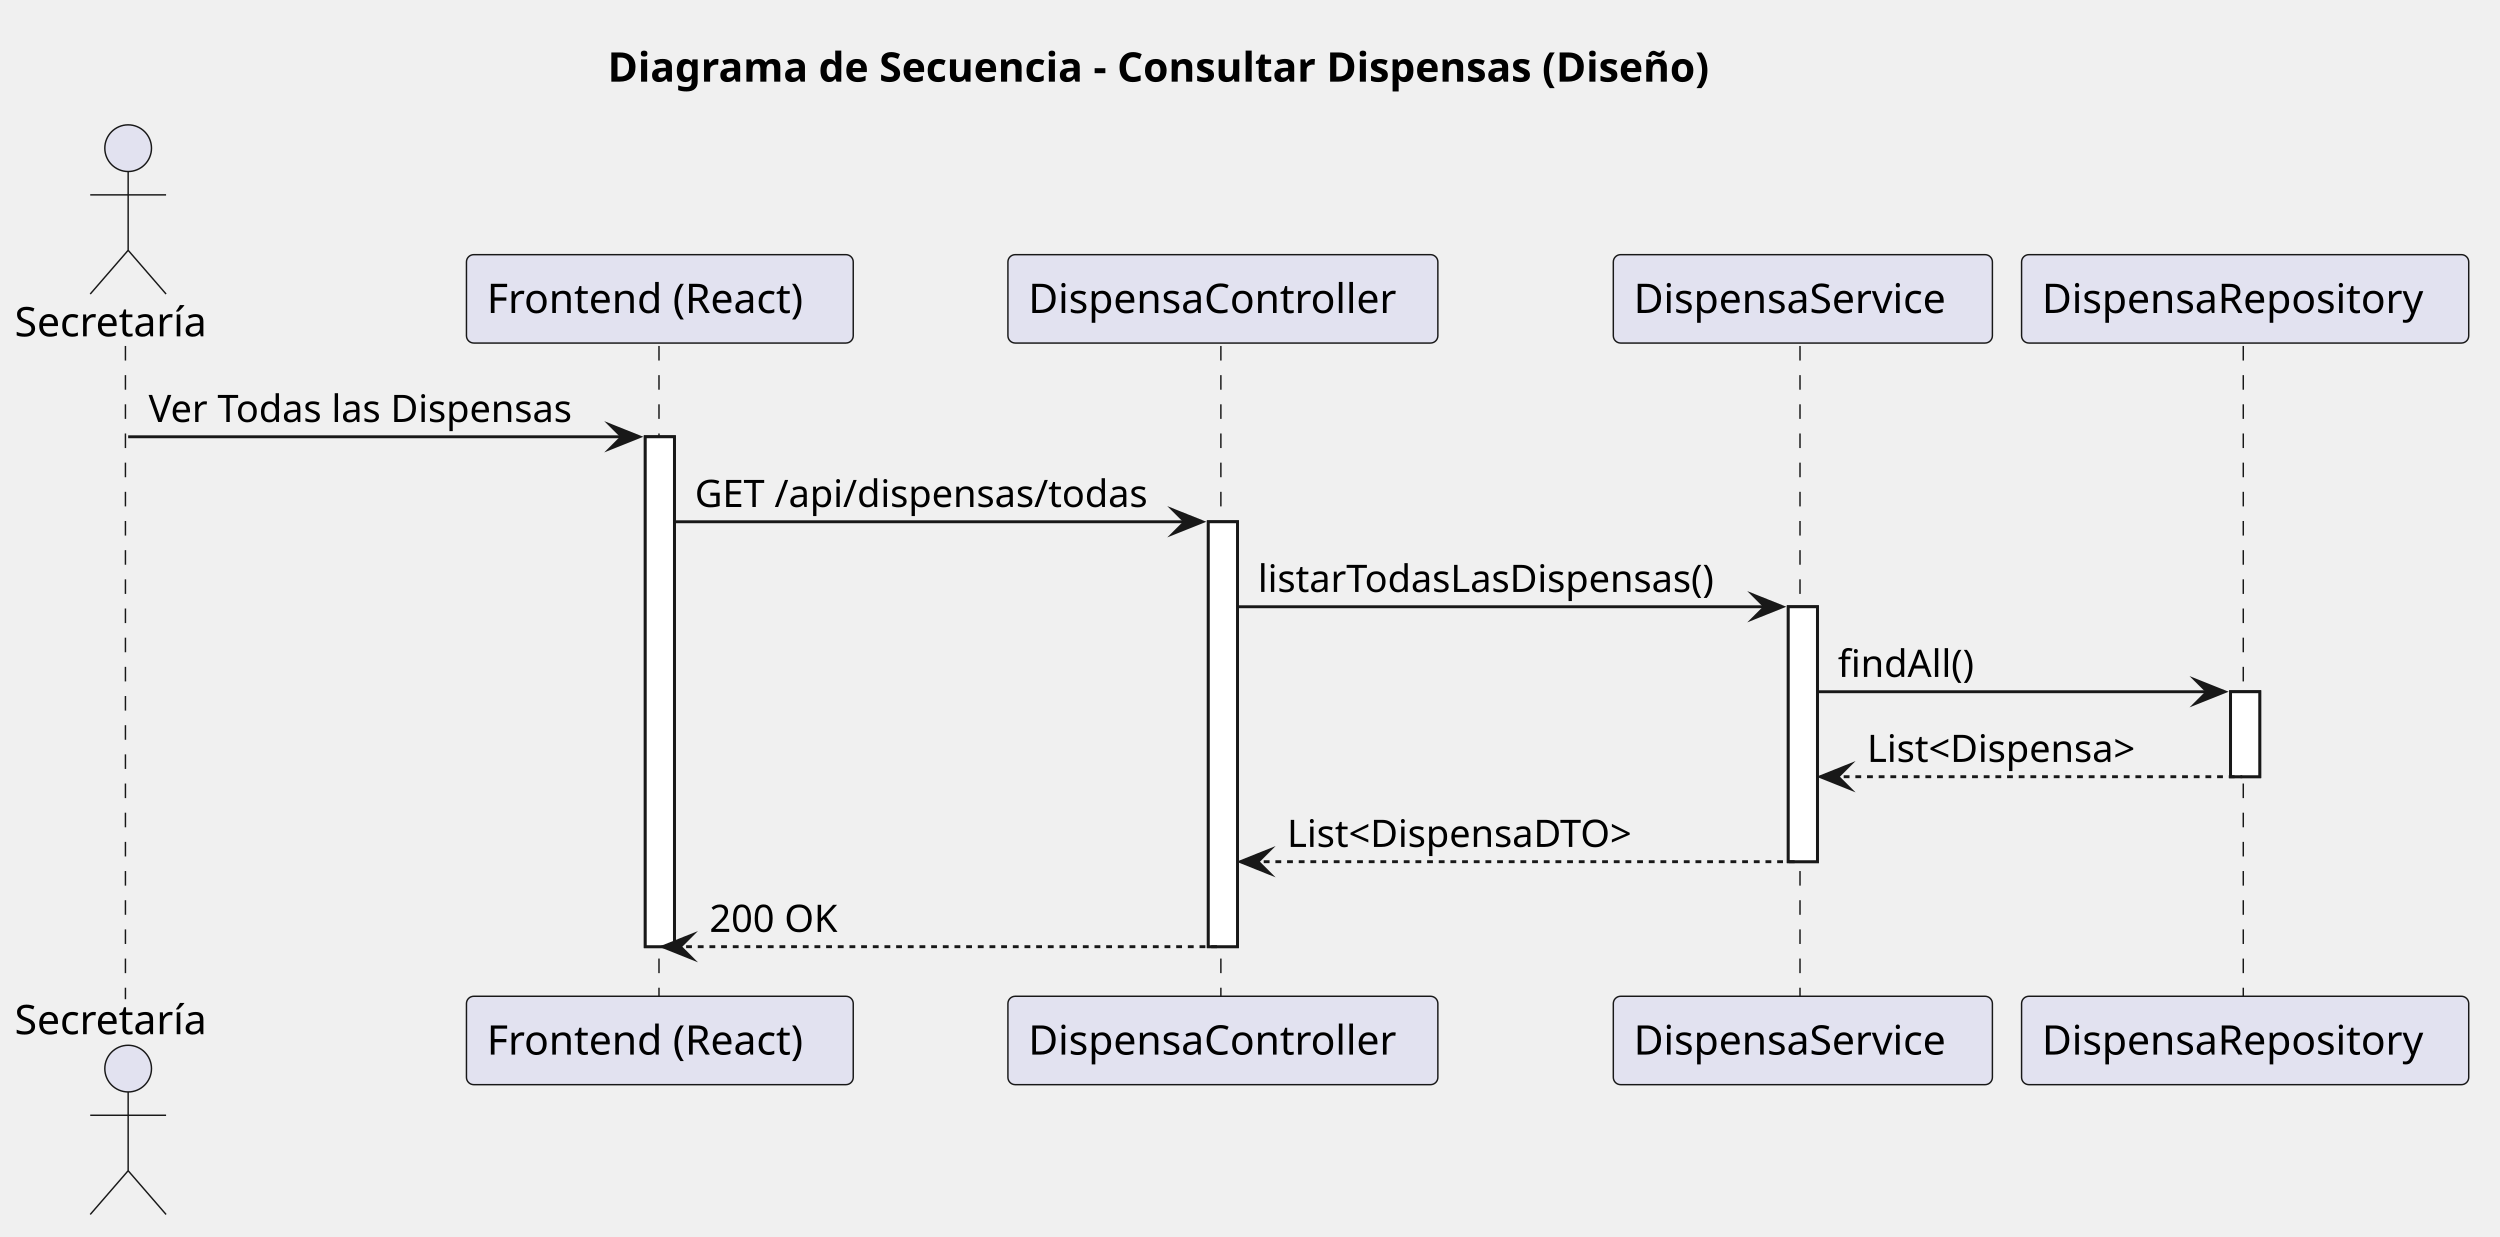
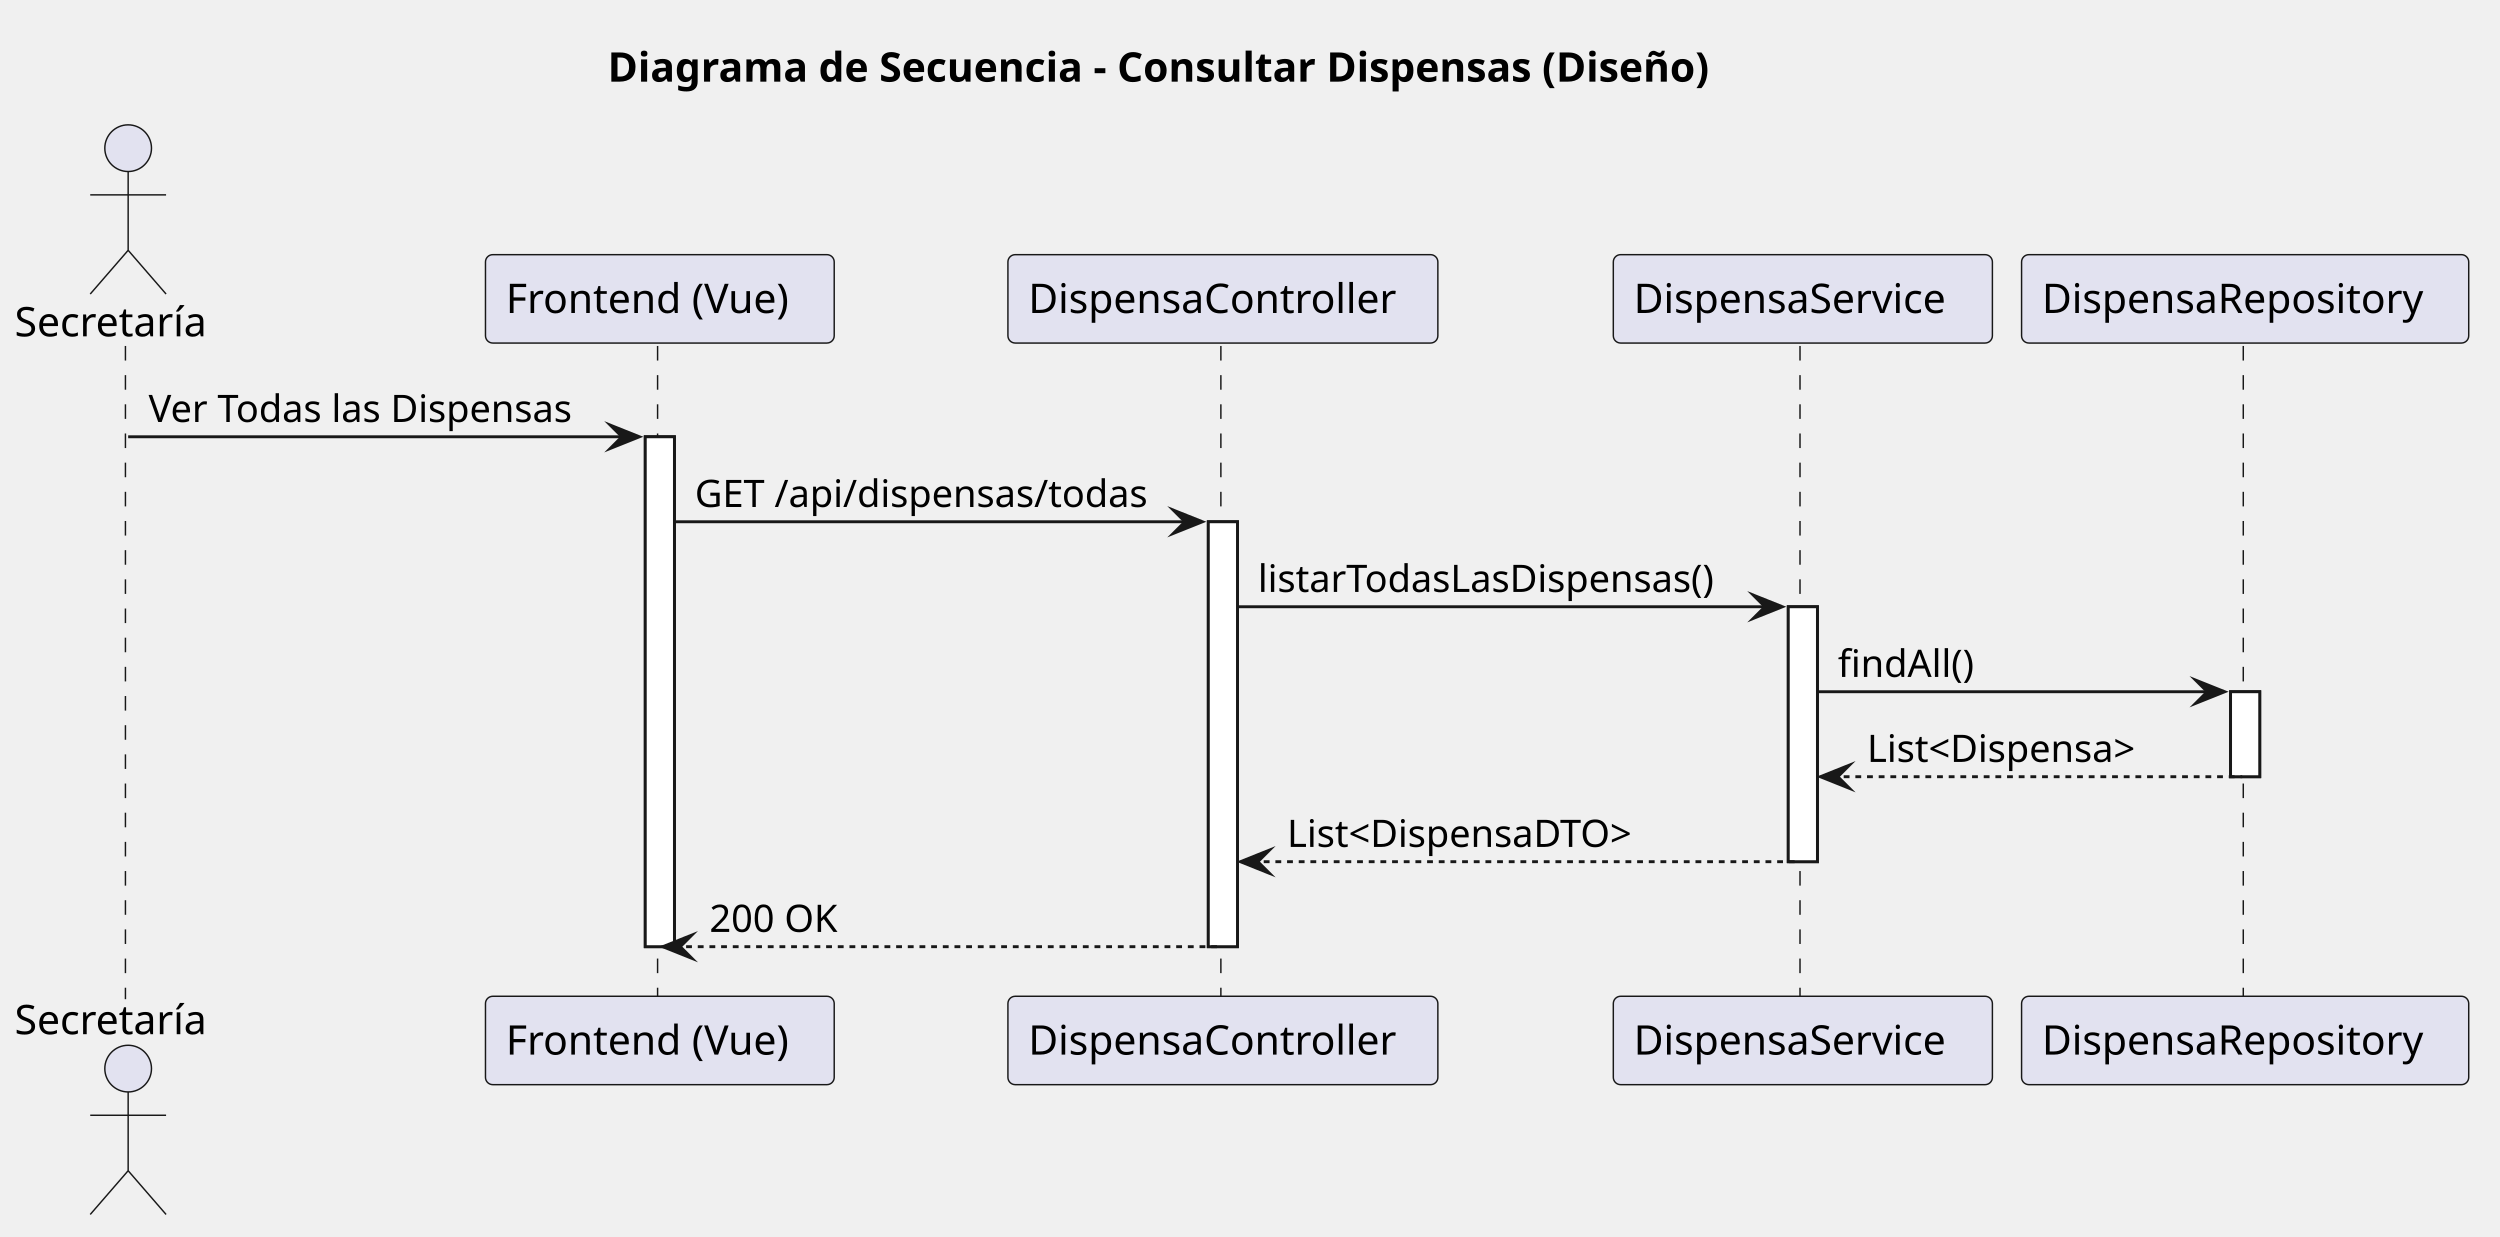
<svg xmlns="http://www.w3.org/2000/svg" contentStyleType="text/css" data-diagram-type="SEQUENCE" height="424px" preserveAspectRatio="none" style="width:857px;height:424px;background:#FFFFFF;" version="1.1" viewBox="0 0 857 424" width="857px" zoomAndPan="magnify">
  <defs />
  <g>
    <g class="title" data-source-line="1">
      <text fill="#000000" font-family="sans-serif" font-size="14" font-weight="700" lengthAdjust="spacing" textLength="433.679" x="208.299" y="27.995">Diagrama de Secuencia - Consultar Dispensas (Diseño)</text>
    </g>
    <g>
      <rect fill="#FFFFFF" height="174.797" style="stroke:#181818;stroke-width:1;" width="10" x="221.196" y="149.727" />
    </g>
    <g>
      <rect fill="#FFFFFF" height="145.664" style="stroke:#181818;stroke-width:1;" width="10" x="414.207" y="178.859" />
    </g>
    <g>
      <rect fill="#FFFFFF" height="87.398" style="stroke:#181818;stroke-width:1;" width="10" x="613.019" y="207.992" />
    </g>
    <g>
      <rect fill="#FFFFFF" height="29.133" style="stroke:#181818;stroke-width:1;" width="10" x="764.636" y="237.125" />
    </g>
    <g class="participant-lifeline" data-entity-uid="part1" data-qualified-name="AdminUser" data-source-line="3" id="part1-lifeline">
      <g>
        <rect fill="#000000" fill-opacity="0" height="223.93" width="8" x="39.93" y="118.594" />
        <line style="stroke:#181818;stroke-width:0.5;stroke-dasharray:5,5;" x1="43" x2="43" y1="118.594" y2="342.523" />
      </g>
    </g>
    <g class="participant-lifeline" data-entity-uid="part2" data-qualified-name="FE" data-source-line="4" id="part2-lifeline">
      <g>
        <rect fill="#000000" fill-opacity="0" height="223.93" width="8" x="222.196" y="118.594" />
-         <line style="stroke:#181818;stroke-width:0.5;stroke-dasharray:5,5;" x1="225.901" x2="225.901" y1="118.594" y2="342.523" />
+         <line style="stroke:#181818;stroke-width:0.5;stroke-dasharray:5,5;" x1="225.422" x2="225.422" y1="118.594" y2="342.523" />
      </g>
    </g>
    <g class="participant-lifeline" data-entity-uid="part3" data-qualified-name="Controller" data-source-line="5" id="part3-lifeline">
      <g>
        <rect fill="#000000" fill-opacity="0" height="223.93" width="8" x="415.207" y="118.594" />
        <line style="stroke:#181818;stroke-width:0.5;stroke-dasharray:5,5;" x1="418.515" x2="418.515" y1="118.594" y2="342.523" />
      </g>
    </g>
    <g class="participant-lifeline" data-entity-uid="part4" data-qualified-name="Service" data-source-line="6" id="part4-lifeline">
      <g>
        <rect fill="#000000" fill-opacity="0" height="223.93" width="8" x="614.019" y="118.594" />
        <line style="stroke:#181818;stroke-width:0.5;stroke-dasharray:5,5;" x1="617.043" x2="617.043" y1="118.594" y2="342.523" />
      </g>
    </g>
    <g class="participant-lifeline" data-entity-uid="part5" data-qualified-name="Repository" data-source-line="7" id="part5-lifeline">
      <g>
        <rect fill="#000000" fill-opacity="0" height="223.93" width="8" x="765.636" y="118.594" />
        <line style="stroke:#181818;stroke-width:0.5;stroke-dasharray:5,5;" x1="768.995" x2="768.995" y1="118.594" y2="342.523" />
      </g>
    </g>
    <g class="participant participant-head" data-entity-uid="part1" data-qualified-name="AdminUser" data-source-line="3" id="part1-head">
      <text fill="#000000" font-family="sans-serif" font-size="14" lengthAdjust="spacing" textLength="71.859" x="5" y="115.292">Secretaría</text>
      <ellipse cx="43.93" cy="50.797" fill="#E2E2F0" rx="8" ry="8" style="stroke:#181818;stroke-width:0.5;" />
      <path d="M43.93,58.797 L43.93,85.797 M30.93,66.797 L56.93,66.797 M43.93,85.797 L30.93,100.797 M43.93,85.797 L56.93,100.797" fill="none" style="stroke:#181818;stroke-width:0.5;" />
    </g>
    <g class="participant participant-tail" data-entity-uid="part1" data-qualified-name="AdminUser" data-source-line="3" id="part1-tail">
      <text fill="#000000" font-family="sans-serif" font-size="14" lengthAdjust="spacing" textLength="71.859" x="5" y="354.519">Secretaría</text>
      <ellipse cx="43.93" cy="366.32" fill="#E2E2F0" rx="8" ry="8" style="stroke:#181818;stroke-width:0.5;" />
      <path d="M43.93,374.32 L43.93,401.32 M30.93,382.32 L56.93,382.32 M43.93,401.32 L30.93,416.32 M43.93,401.32 L56.93,416.32" fill="none" style="stroke:#181818;stroke-width:0.5;" />
    </g>
    <g class="participant participant-head" data-entity-uid="part2" data-qualified-name="FE" data-source-line="4" id="part2-head">
-       <rect fill="#E2E2F0" height="30.297" rx="2.5" ry="2.5" style="stroke:#181818;stroke-width:0.5;" width="132.59" x="159.901" y="87.297" />
-       <text fill="#000000" font-family="sans-serif" font-size="14" lengthAdjust="spacing" textLength="118.59" x="166.901" y="107.292">Frontend (React)</text>
+       <rect fill="#E2E2F0" height="30.297" rx="2.5" ry="2.5" style="stroke:#181818;stroke-width:0.5;" width="119.547" x="166.422" y="87.297" />
+       <text fill="#000000" font-family="sans-serif" font-size="14" lengthAdjust="spacing" textLength="105.547" x="173.422" y="107.292">Frontend (Vue)</text>
    </g>
    <g class="participant participant-tail" data-entity-uid="part2" data-qualified-name="FE" data-source-line="4" id="part2-tail">
-       <rect fill="#E2E2F0" height="30.297" rx="2.5" ry="2.5" style="stroke:#181818;stroke-width:0.5;" width="132.59" x="159.901" y="341.523" />
-       <text fill="#000000" font-family="sans-serif" font-size="14" lengthAdjust="spacing" textLength="118.59" x="166.901" y="361.519">Frontend (React)</text>
+       <rect fill="#E2E2F0" height="30.297" rx="2.5" ry="2.5" style="stroke:#181818;stroke-width:0.5;" width="119.547" x="166.422" y="341.523" />
+       <text fill="#000000" font-family="sans-serif" font-size="14" lengthAdjust="spacing" textLength="105.547" x="173.422" y="361.519">Frontend (Vue)</text>
    </g>
    <g class="participant participant-head" data-entity-uid="part3" data-qualified-name="Controller" data-source-line="5" id="part3-head">
      <rect fill="#E2E2F0" height="30.297" rx="2.5" ry="2.5" style="stroke:#181818;stroke-width:0.5;" width="147.383" x="345.515" y="87.297" />
      <text fill="#000000" font-family="sans-serif" font-size="14" lengthAdjust="spacing" textLength="133.383" x="352.515" y="107.292">DispensaController</text>
    </g>
    <g class="participant participant-tail" data-entity-uid="part3" data-qualified-name="Controller" data-source-line="5" id="part3-tail">
      <rect fill="#E2E2F0" height="30.297" rx="2.5" ry="2.5" style="stroke:#181818;stroke-width:0.5;" width="147.383" x="345.515" y="341.523" />
      <text fill="#000000" font-family="sans-serif" font-size="14" lengthAdjust="spacing" textLength="133.383" x="352.515" y="361.519">DispensaController</text>
    </g>
    <g class="participant participant-head" data-entity-uid="part4" data-qualified-name="Service" data-source-line="6" id="part4-head">
      <rect fill="#E2E2F0" height="30.297" rx="2.5" ry="2.5" style="stroke:#181818;stroke-width:0.5;" width="129.951" x="553.043" y="87.297" />
      <text fill="#000000" font-family="sans-serif" font-size="14" lengthAdjust="spacing" textLength="115.951" x="560.043" y="107.292">DispensaService</text>
    </g>
    <g class="participant participant-tail" data-entity-uid="part4" data-qualified-name="Service" data-source-line="6" id="part4-tail">
      <rect fill="#E2E2F0" height="30.297" rx="2.5" ry="2.5" style="stroke:#181818;stroke-width:0.5;" width="129.951" x="553.043" y="341.523" />
      <text fill="#000000" font-family="sans-serif" font-size="14" lengthAdjust="spacing" textLength="115.951" x="560.043" y="361.519">DispensaService</text>
    </g>
    <g class="participant participant-head" data-entity-uid="part5" data-qualified-name="Repository" data-source-line="7" id="part5-head">
      <rect fill="#E2E2F0" height="30.297" rx="2.5" ry="2.5" style="stroke:#181818;stroke-width:0.5;" width="153.282" x="692.995" y="87.297" />
      <text fill="#000000" font-family="sans-serif" font-size="14" lengthAdjust="spacing" textLength="139.282" x="699.995" y="107.292">DispensaRepository</text>
    </g>
    <g class="participant participant-tail" data-entity-uid="part5" data-qualified-name="Repository" data-source-line="7" id="part5-tail">
      <rect fill="#E2E2F0" height="30.297" rx="2.5" ry="2.5" style="stroke:#181818;stroke-width:0.5;" width="153.282" x="692.995" y="341.523" />
      <text fill="#000000" font-family="sans-serif" font-size="14" lengthAdjust="spacing" textLength="139.282" x="699.995" y="361.519">DispensaRepository</text>
    </g>
    <g>
      <rect fill="#FFFFFF" height="174.797" style="stroke:#181818;stroke-width:1;" width="10" x="221.196" y="149.727" />
    </g>
    <g>
      <rect fill="#FFFFFF" height="145.664" style="stroke:#181818;stroke-width:1;" width="10" x="414.207" y="178.859" />
    </g>
    <g>
      <rect fill="#FFFFFF" height="87.398" style="stroke:#181818;stroke-width:1;" width="10" x="613.019" y="207.992" />
    </g>
    <g>
      <rect fill="#FFFFFF" height="29.133" style="stroke:#181818;stroke-width:1;" width="10" x="764.636" y="237.125" />
    </g>
    <g class="message" data-entity-1="part1" data-entity-2="part2" data-source-line="9" id="msg1">
      <polygon fill="#181818" points="209.196,145.727,219.196,149.727,209.196,153.727,213.196,149.727" style="stroke:#181818;stroke-width:1;stroke-linejoin:miter;stroke-miterlimit:10;" />
      <line style="stroke:#181818;stroke-width:1;" x1="43.93" x2="215.196" y1="149.727" y2="149.727" />
      <text fill="#000000" font-family="sans-serif" font-size="13" lengthAdjust="spacing" textLength="158.266" x="50.93" y="144.661">Ver Todas las Dispensas</text>
    </g>
    <g class="message" data-entity-1="part2" data-entity-2="part3" data-source-line="12" id="msg2">
      <polygon fill="#181818" points="402.207,174.859,412.207,178.859,402.207,182.859,406.207,178.859" style="stroke:#181818;stroke-width:1;stroke-linejoin:miter;stroke-miterlimit:10;" />
      <line style="stroke:#181818;stroke-width:1;" x1="231.196" x2="408.207" y1="178.859" y2="178.859" />
      <text fill="#000000" font-family="sans-serif" font-size="13" lengthAdjust="spacing" textLength="164.011" x="238.196" y="173.793">GET /api/dispensas/todas</text>
    </g>
    <g class="message" data-entity-1="part3" data-entity-2="part4" data-source-line="15" id="msg3">
      <polygon fill="#181818" points="601.019,203.992,611.019,207.992,601.019,211.992,605.019,207.992" style="stroke:#181818;stroke-width:1;stroke-linejoin:miter;stroke-miterlimit:10;" />
      <line style="stroke:#181818;stroke-width:1;" x1="424.207" x2="607.019" y1="207.992" y2="207.992" />
      <text fill="#000000" font-family="sans-serif" font-size="13" lengthAdjust="spacing" textLength="169.812" x="431.207" y="202.926">listarTodasLasDispensas()</text>
    </g>
    <g class="message" data-entity-1="part4" data-entity-2="part5" data-source-line="17" id="msg4">
      <polygon fill="#181818" points="752.636,233.125,762.636,237.125,752.636,241.125,756.636,237.125" style="stroke:#181818;stroke-width:1;stroke-linejoin:miter;stroke-miterlimit:10;" />
      <line style="stroke:#181818;stroke-width:1;" x1="623.019" x2="758.636" y1="237.125" y2="237.125" />
      <text fill="#000000" font-family="sans-serif" font-size="13" lengthAdjust="spacing" textLength="50.94" x="630.019" y="232.059">findAll()</text>
    </g>
    <g class="message" data-entity-1="part5" data-entity-2="part4" data-source-line="19" id="msg5">
      <polygon fill="#181818" points="634.019,262.258,624.019,266.258,634.019,270.258,630.019,266.258" style="stroke:#181818;stroke-width:1;stroke-linejoin:miter;stroke-miterlimit:10;" />
      <line style="stroke:#181818;stroke-width:1;stroke-dasharray:2,2;" x1="628.019" x2="768.636" y1="266.258" y2="266.258" />
      <text fill="#000000" font-family="sans-serif" font-size="13" lengthAdjust="spacing" textLength="104.133" x="640.019" y="261.192">List&lt;Dispensa&gt;</text>
    </g>
    <g class="message" data-entity-1="part4" data-entity-2="part3" data-source-line="21" id="msg6">
      <polygon fill="#181818" points="435.207,291.391,425.207,295.391,435.207,299.391,431.207,295.391" style="stroke:#181818;stroke-width:1;stroke-linejoin:miter;stroke-miterlimit:10;" />
      <line style="stroke:#181818;stroke-width:1;stroke-dasharray:2,2;" x1="429.207" x2="617.019" y1="295.391" y2="295.391" />
      <text fill="#000000" font-family="sans-serif" font-size="13" lengthAdjust="spacing" textLength="132.317" x="441.207" y="290.325">List&lt;DispensaDTO&gt;</text>
    </g>
    <g class="message" data-entity-1="part3" data-entity-2="part2" data-source-line="24" id="msg7">
      <polygon fill="#181818" points="237.196,320.523,227.196,324.523,237.196,328.523,233.196,324.523" style="stroke:#181818;stroke-width:1;stroke-linejoin:miter;stroke-miterlimit:10;" />
      <line style="stroke:#181818;stroke-width:1;stroke-dasharray:2,2;" x1="231.196" x2="418.207" y1="324.523" y2="324.523" />
      <text fill="#000000" font-family="sans-serif" font-size="13" lengthAdjust="spacing" textLength="47.703" x="243.196" y="319.457">200 OK</text>
    </g>
  </g>
</svg>
